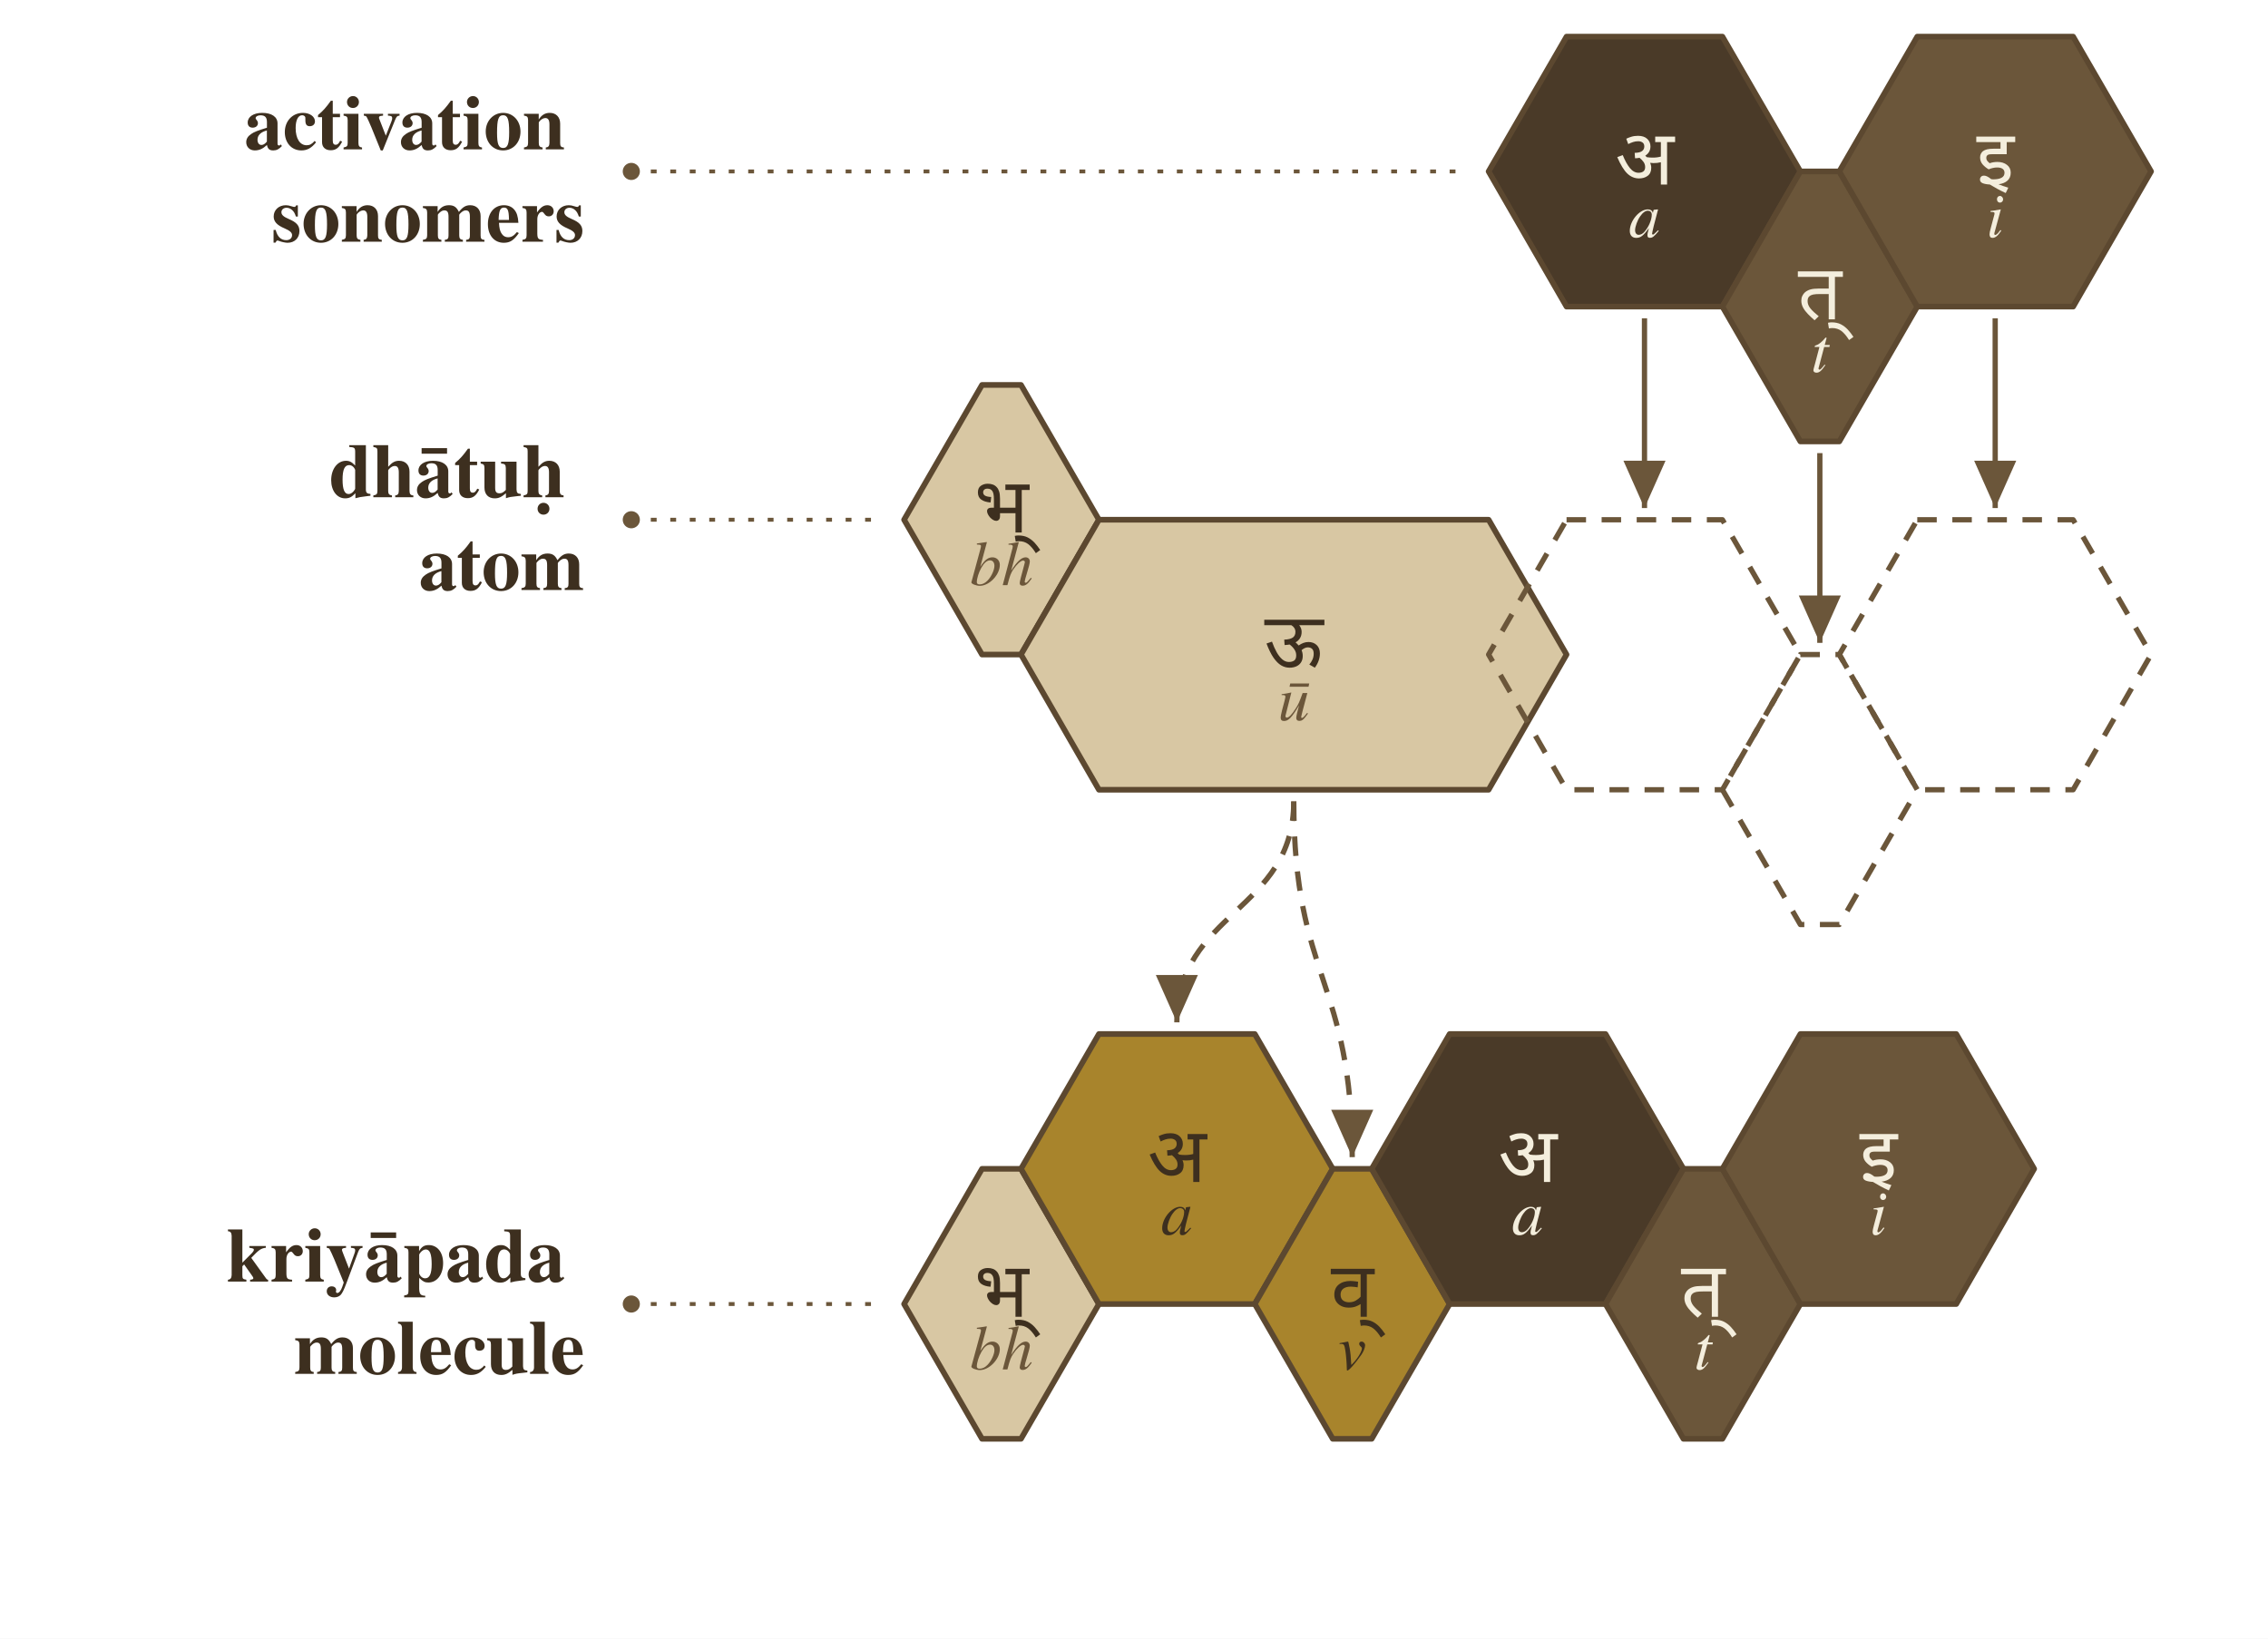
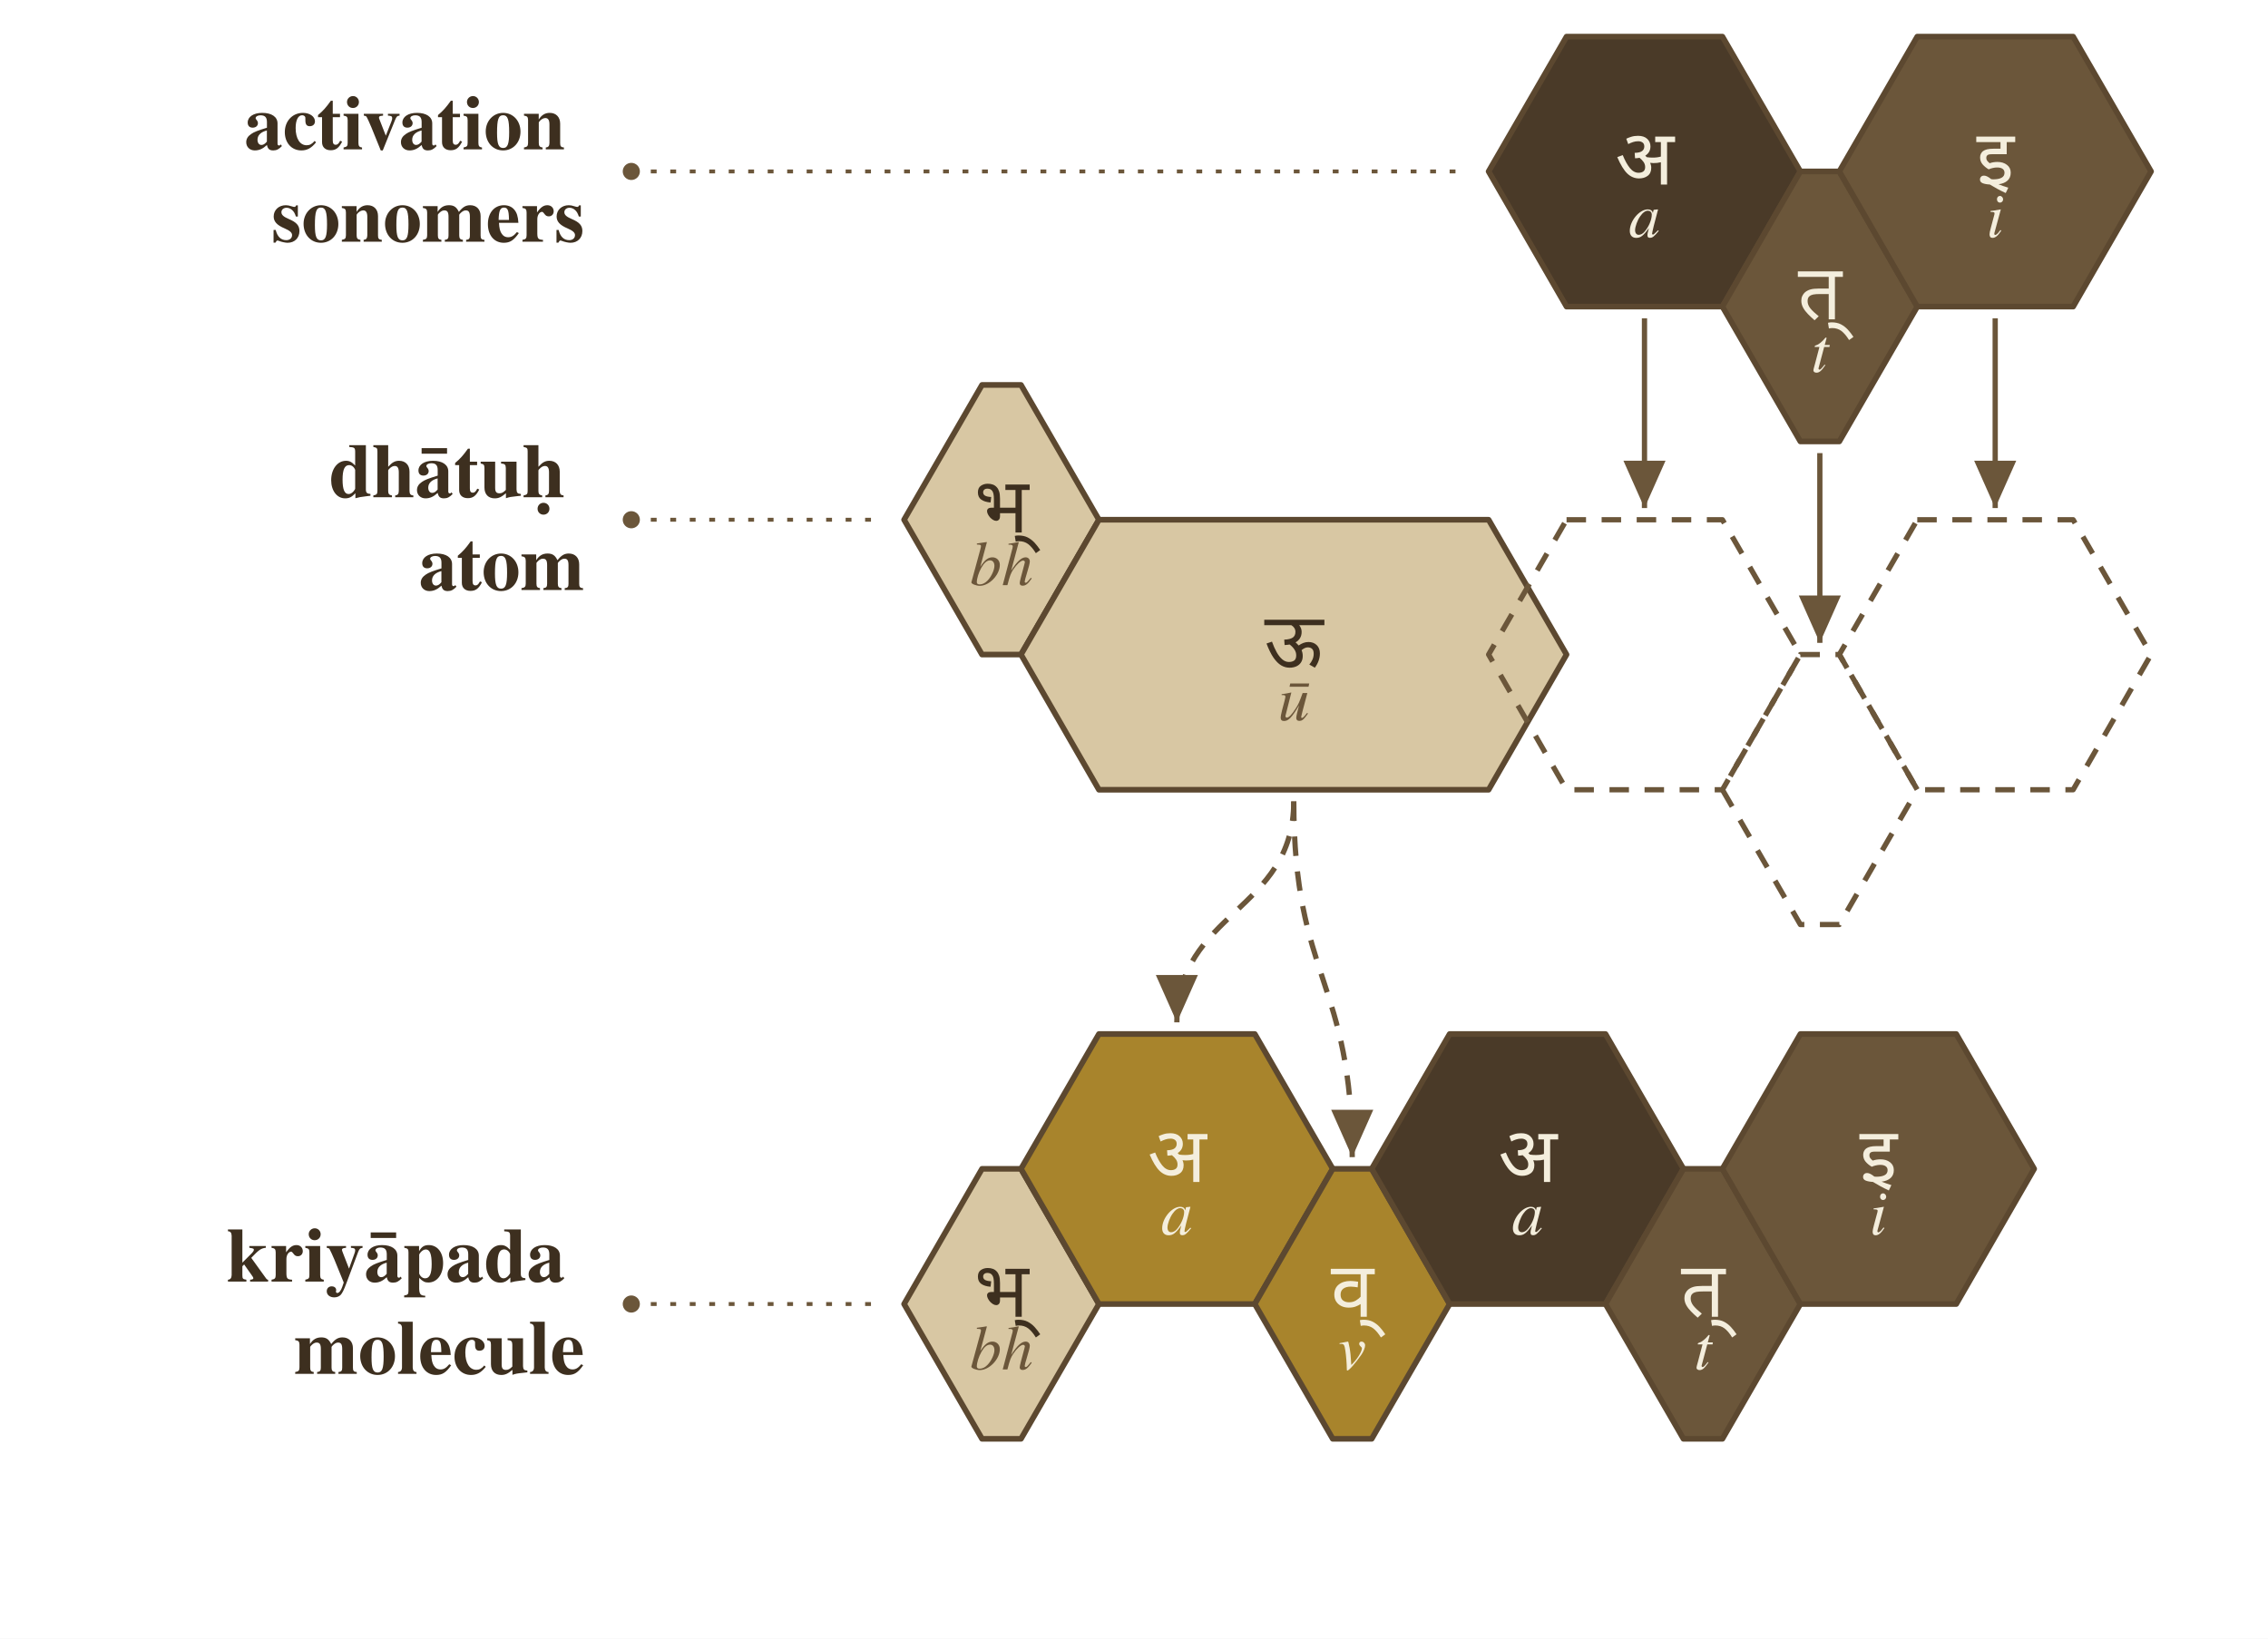
<svg xmlns="http://www.w3.org/2000/svg" viewBox="0 0 582.0 420.6" width="4.5in" height="3.252in">
  <rect x="0" y="0" width="582.0" height="420.6" fill="#ffffff" />
  <defs>
    <marker id="arrowhead" markerWidth="10" markerHeight="8" refX="9" refY="4" orient="auto" markerUnits="strokeWidth">
      <polygon points="0,0 9,4 0,8" fill="#6b563a" />
    </marker>
  </defs>
  <text x="150.0" y="44.0" font-family="Charter, Georgia, Times, serif" font-size="19.8" font-weight="700" text-anchor="end" dominant-baseline="middle" fill="#3d2f1f">
    <tspan x="150.0" y="32.2">activation</tspan>
    <tspan x="150.0" y="55.9">sonomers</tspan>
  </text>
  <text x="150.0" y="133.4" font-family="Charter, Georgia, Times, serif" font-size="19.8" font-weight="700" text-anchor="end" dominant-baseline="middle" fill="#3d2f1f">
    <tspan x="150.0" y="121.5">dhātuḥ</tspan>
    <tspan x="150.0" y="145.3">atom</tspan>
  </text>
  <text x="150.0" y="334.7" font-family="Charter, Georgia, Times, serif" font-size="19.8" font-weight="700" text-anchor="end" dominant-baseline="middle" fill="#3d2f1f">
    <tspan x="150.0" y="322.8">kriyāpada</tspan>
    <tspan x="150.0" y="346.5">molecule</tspan>
  </text>
  <circle cx="162.0" cy="44.0" r="2.2" fill="#6b563a" />
  <line x1="162.0" y1="44.0" x2="374.0" y2="44.0" stroke="#6b563a" stroke-width="1" stroke-dasharray="1.5 3.5" />
  <circle cx="162.0" cy="133.4" r="2.2" fill="#6b563a" />
  <line x1="162.0" y1="133.4" x2="224.0" y2="133.4" stroke="#6b563a" stroke-width="1" stroke-dasharray="1.5 3.5" />
  <circle cx="162.0" cy="334.7" r="2.2" fill="#6b563a" />
  <line x1="162.0" y1="334.7" x2="224.0" y2="334.7" stroke="#6b563a" stroke-width="1" stroke-dasharray="1.5 3.5" />
  <polygon points="402.0,9.4 442.0,9.4 462.0,44.0 442.0,78.7 402.0,78.7 382.0,44.0" fill="#4a3a28" stroke="#5c4830" stroke-width="1.45" stroke-linejoin="round" />
  <text x="422.0" y="40.5" font-family="Noto Sans Devanagari, Mangal, Devanagari Sangam MN, sans-serif" font-size="19.8" font-weight="500" text-anchor="middle" dominant-baseline="middle" fill="#f4eedd">अ</text>
  <text x="422.0" y="56.3" font-family="Charter, Georgia, Times, serif" font-size="16.2" font-style="italic" text-anchor="middle" dominant-baseline="middle" fill="#f4eedd">a</text>
  <polygon points="462.0,44.0 472.0,44.0 492.0,78.7 472.0,113.3 462.0,113.3 442.0,78.7" fill="#6b563a" stroke="#5c4830" stroke-width="1.45" stroke-linejoin="round" />
  <text x="467.0" y="75.1" font-family="Noto Sans Devanagari, Mangal, Devanagari Sangam MN, sans-serif" font-size="19.8" font-weight="500" text-anchor="middle" dominant-baseline="middle" fill="#f4eedd">त्</text>
  <text x="467.0" y="90.9" font-family="Charter, Georgia, Times, serif" font-size="16.2" font-style="italic" text-anchor="middle" dominant-baseline="middle" fill="#f4eedd">t</text>
  <polygon points="492.0,9.4 532.0,9.4 552.0,44.0 532.0,78.7 492.0,78.7 472.0,44.0" fill="#6b563a" stroke="#5c4830" stroke-width="1.45" stroke-linejoin="round" />
  <text x="512.0" y="40.5" font-family="Noto Sans Devanagari, Mangal, Devanagari Sangam MN, sans-serif" font-size="19.8" font-weight="500" text-anchor="middle" dominant-baseline="middle" fill="#f4eedd">इ</text>
  <text x="512.0" y="56.3" font-family="Charter, Georgia, Times, serif" font-size="16.2" font-style="italic" text-anchor="middle" dominant-baseline="middle" fill="#f4eedd">i</text>
  <polygon points="252.0,98.8 262.0,98.8 282.0,133.4 262.0,168.0 252.0,168.0 232.0,133.4" fill="#d8c7a3" stroke="#5c4830" stroke-width="1.45" stroke-linejoin="round" />
  <text x="257.0" y="129.8" font-family="Noto Sans Devanagari, Mangal, Devanagari Sangam MN, sans-serif" font-size="19.8" font-weight="500" text-anchor="middle" dominant-baseline="middle" fill="#3d2f1f">भ्</text>
  <text x="257.0" y="145.6" font-family="Charter, Georgia, Times, serif" font-size="16.2" font-style="italic" text-anchor="middle" dominant-baseline="middle" fill="#6b563a">bh</text>
  <polygon points="282.0,133.4 382.0,133.4 402.0,168.0 382.0,202.7 282.0,202.7 262.0,168.0" fill="#d8c7a3" stroke="#5c4830" stroke-width="1.45" stroke-linejoin="round" />
  <text x="332.0" y="164.5" font-family="Noto Sans Devanagari, Mangal, Devanagari Sangam MN, sans-serif" font-size="19.8" font-weight="500" text-anchor="middle" dominant-baseline="middle" fill="#3d2f1f">ऊ</text>
  <text x="332.0" y="180.3" font-family="Charter, Georgia, Times, serif" font-size="16.2" font-style="italic" text-anchor="middle" dominant-baseline="middle" fill="#6b563a">ū</text>
  <polygon points="402.0,133.4 442.0,133.4 462.0,168.0 442.0,202.7 402.0,202.7 382.0,168.0" fill="none" stroke="#6b563a" stroke-width="1.35" stroke-dasharray="5 4" stroke-linejoin="round" />
  <polygon points="462.0,168.0 472.0,168.0 492.0,202.7 472.0,237.3 462.0,237.3 442.0,202.7" fill="none" stroke="#6b563a" stroke-width="1.35" stroke-dasharray="5 4" stroke-linejoin="round" />
  <polygon points="492.0,133.4 532.0,133.4 552.0,168.0 532.0,202.7 492.0,202.7 472.0,168.0" fill="none" stroke="#6b563a" stroke-width="1.35" stroke-dasharray="5 4" stroke-linejoin="round" />
  <path d="M 422.0,81.7 L 422.0,130.4" fill="none" stroke="#6b563a" stroke-width="1.35" marker-end="url(#arrowhead)" />
  <path d="M 467.0,116.3 L 467.0,165.0" fill="none" stroke="#6b563a" stroke-width="1.35" marker-end="url(#arrowhead)" />
  <path d="M 512.0,81.7 L 512.0,130.4" fill="none" stroke="#6b563a" stroke-width="1.35" marker-end="url(#arrowhead)" />
  <path d="M 332.0,205.7 C 332.0,234.0 302.0,234.0 302.0,262.4" fill="none" stroke="#6b563a" stroke-width="1.35" stroke-dasharray="5 4" marker-end="url(#arrowhead)" />
  <path d="M 332.0,205.7 C 332.0,251.4 347.0,251.4 347.0,297.0" fill="none" stroke="#6b563a" stroke-width="1.35" stroke-dasharray="5 4" marker-end="url(#arrowhead)" />
  <polygon points="252.0,300.0 262.0,300.0 282.0,334.7 262.0,369.3 252.0,369.3 232.0,334.7" fill="#d8c7a3" stroke="#5c4830" stroke-width="1.45" stroke-linejoin="round" />
  <text x="257.0" y="331.1" font-family="Noto Sans Devanagari, Mangal, Devanagari Sangam MN, sans-serif" font-size="19.8" font-weight="500" text-anchor="middle" dominant-baseline="middle" fill="#3d2f1f">भ्</text>
  <text x="257.0" y="346.9" font-family="Charter, Georgia, Times, serif" font-size="16.2" font-style="italic" text-anchor="middle" dominant-baseline="middle" fill="#6b563a">bh</text>
  <polygon points="282.0,265.4 322.0,265.4 342.0,300.0 322.0,334.7 282.0,334.7 262.0,300.0" fill="#a8842c" stroke="#5c4830" stroke-width="1.45" stroke-linejoin="round" />
-   <text x="302.0" y="296.5" font-family="Noto Sans Devanagari, Mangal, Devanagari Sangam MN, sans-serif" font-size="19.8" font-weight="500" text-anchor="middle" dominant-baseline="middle" fill="#3d2f1f">अ</text>
-   <text x="302.0" y="312.3" font-family="Charter, Georgia, Times, serif" font-size="16.2" font-style="italic" text-anchor="middle" dominant-baseline="middle" fill="#3d2f1f">a</text>
+   <text x="302.0" y="296.5" font-family="Noto Sans Devanagari, Mangal, Devanagari Sangam MN, sans-serif" font-size="19.8" font-weight="500" text-anchor="middle" dominant-baseline="middle" fill="#f4eedd">अ</text>
+   <text x="302.0" y="312.3" font-family="Charter, Georgia, Times, serif" font-size="16.2" font-style="italic" text-anchor="middle" dominant-baseline="middle" fill="#f4eedd">a</text>
  <polygon points="342.0,300.0 352.0,300.0 372.0,334.7 352.0,369.3 342.0,369.3 322.0,334.7" fill="#a8842c" stroke="#5c4830" stroke-width="1.45" stroke-linejoin="round" />
-   <text x="347.0" y="331.1" font-family="Noto Sans Devanagari, Mangal, Devanagari Sangam MN, sans-serif" font-size="19.8" font-weight="500" text-anchor="middle" dominant-baseline="middle" fill="#3d2f1f">व्</text>
-   <text x="347.0" y="346.9" font-family="Charter, Georgia, Times, serif" font-size="16.2" font-style="italic" text-anchor="middle" dominant-baseline="middle" fill="#3d2f1f">v</text>
+   <text x="347.0" y="331.1" font-family="Noto Sans Devanagari, Mangal, Devanagari Sangam MN, sans-serif" font-size="19.8" font-weight="500" text-anchor="middle" dominant-baseline="middle" fill="#f4eedd">व्</text>
+   <text x="347.0" y="346.9" font-family="Charter, Georgia, Times, serif" font-size="16.2" font-style="italic" text-anchor="middle" dominant-baseline="middle" fill="#f4eedd">v</text>
  <polygon points="372.0,265.4 412.0,265.4 432.0,300.0 412.0,334.7 372.0,334.7 352.0,300.0" fill="#4a3a28" stroke="#5c4830" stroke-width="1.45" stroke-linejoin="round" />
  <text x="392.0" y="296.5" font-family="Noto Sans Devanagari, Mangal, Devanagari Sangam MN, sans-serif" font-size="19.8" font-weight="500" text-anchor="middle" dominant-baseline="middle" fill="#f4eedd">अ</text>
  <text x="392.0" y="312.3" font-family="Charter, Georgia, Times, serif" font-size="16.2" font-style="italic" text-anchor="middle" dominant-baseline="middle" fill="#f4eedd">a</text>
  <polygon points="432.0,300.0 442.0,300.0 462.0,334.7 442.0,369.3 432.0,369.3 412.0,334.7" fill="#6b563a" stroke="#5c4830" stroke-width="1.45" stroke-linejoin="round" />
  <text x="437.0" y="331.1" font-family="Noto Sans Devanagari, Mangal, Devanagari Sangam MN, sans-serif" font-size="19.8" font-weight="500" text-anchor="middle" dominant-baseline="middle" fill="#f4eedd">त्</text>
  <text x="437.0" y="346.9" font-family="Charter, Georgia, Times, serif" font-size="16.2" font-style="italic" text-anchor="middle" dominant-baseline="middle" fill="#f4eedd">t</text>
  <polygon points="462.0,265.4 502.0,265.4 522.0,300.0 502.0,334.7 462.0,334.7 442.0,300.0" fill="#6b563a" stroke="#5c4830" stroke-width="1.45" stroke-linejoin="round" />
  <text x="482.0" y="296.5" font-family="Noto Sans Devanagari, Mangal, Devanagari Sangam MN, sans-serif" font-size="19.8" font-weight="500" text-anchor="middle" dominant-baseline="middle" fill="#f4eedd">इ</text>
  <text x="482.0" y="312.3" font-family="Charter, Georgia, Times, serif" font-size="16.2" font-style="italic" text-anchor="middle" dominant-baseline="middle" fill="#f4eedd">i</text>
</svg>
